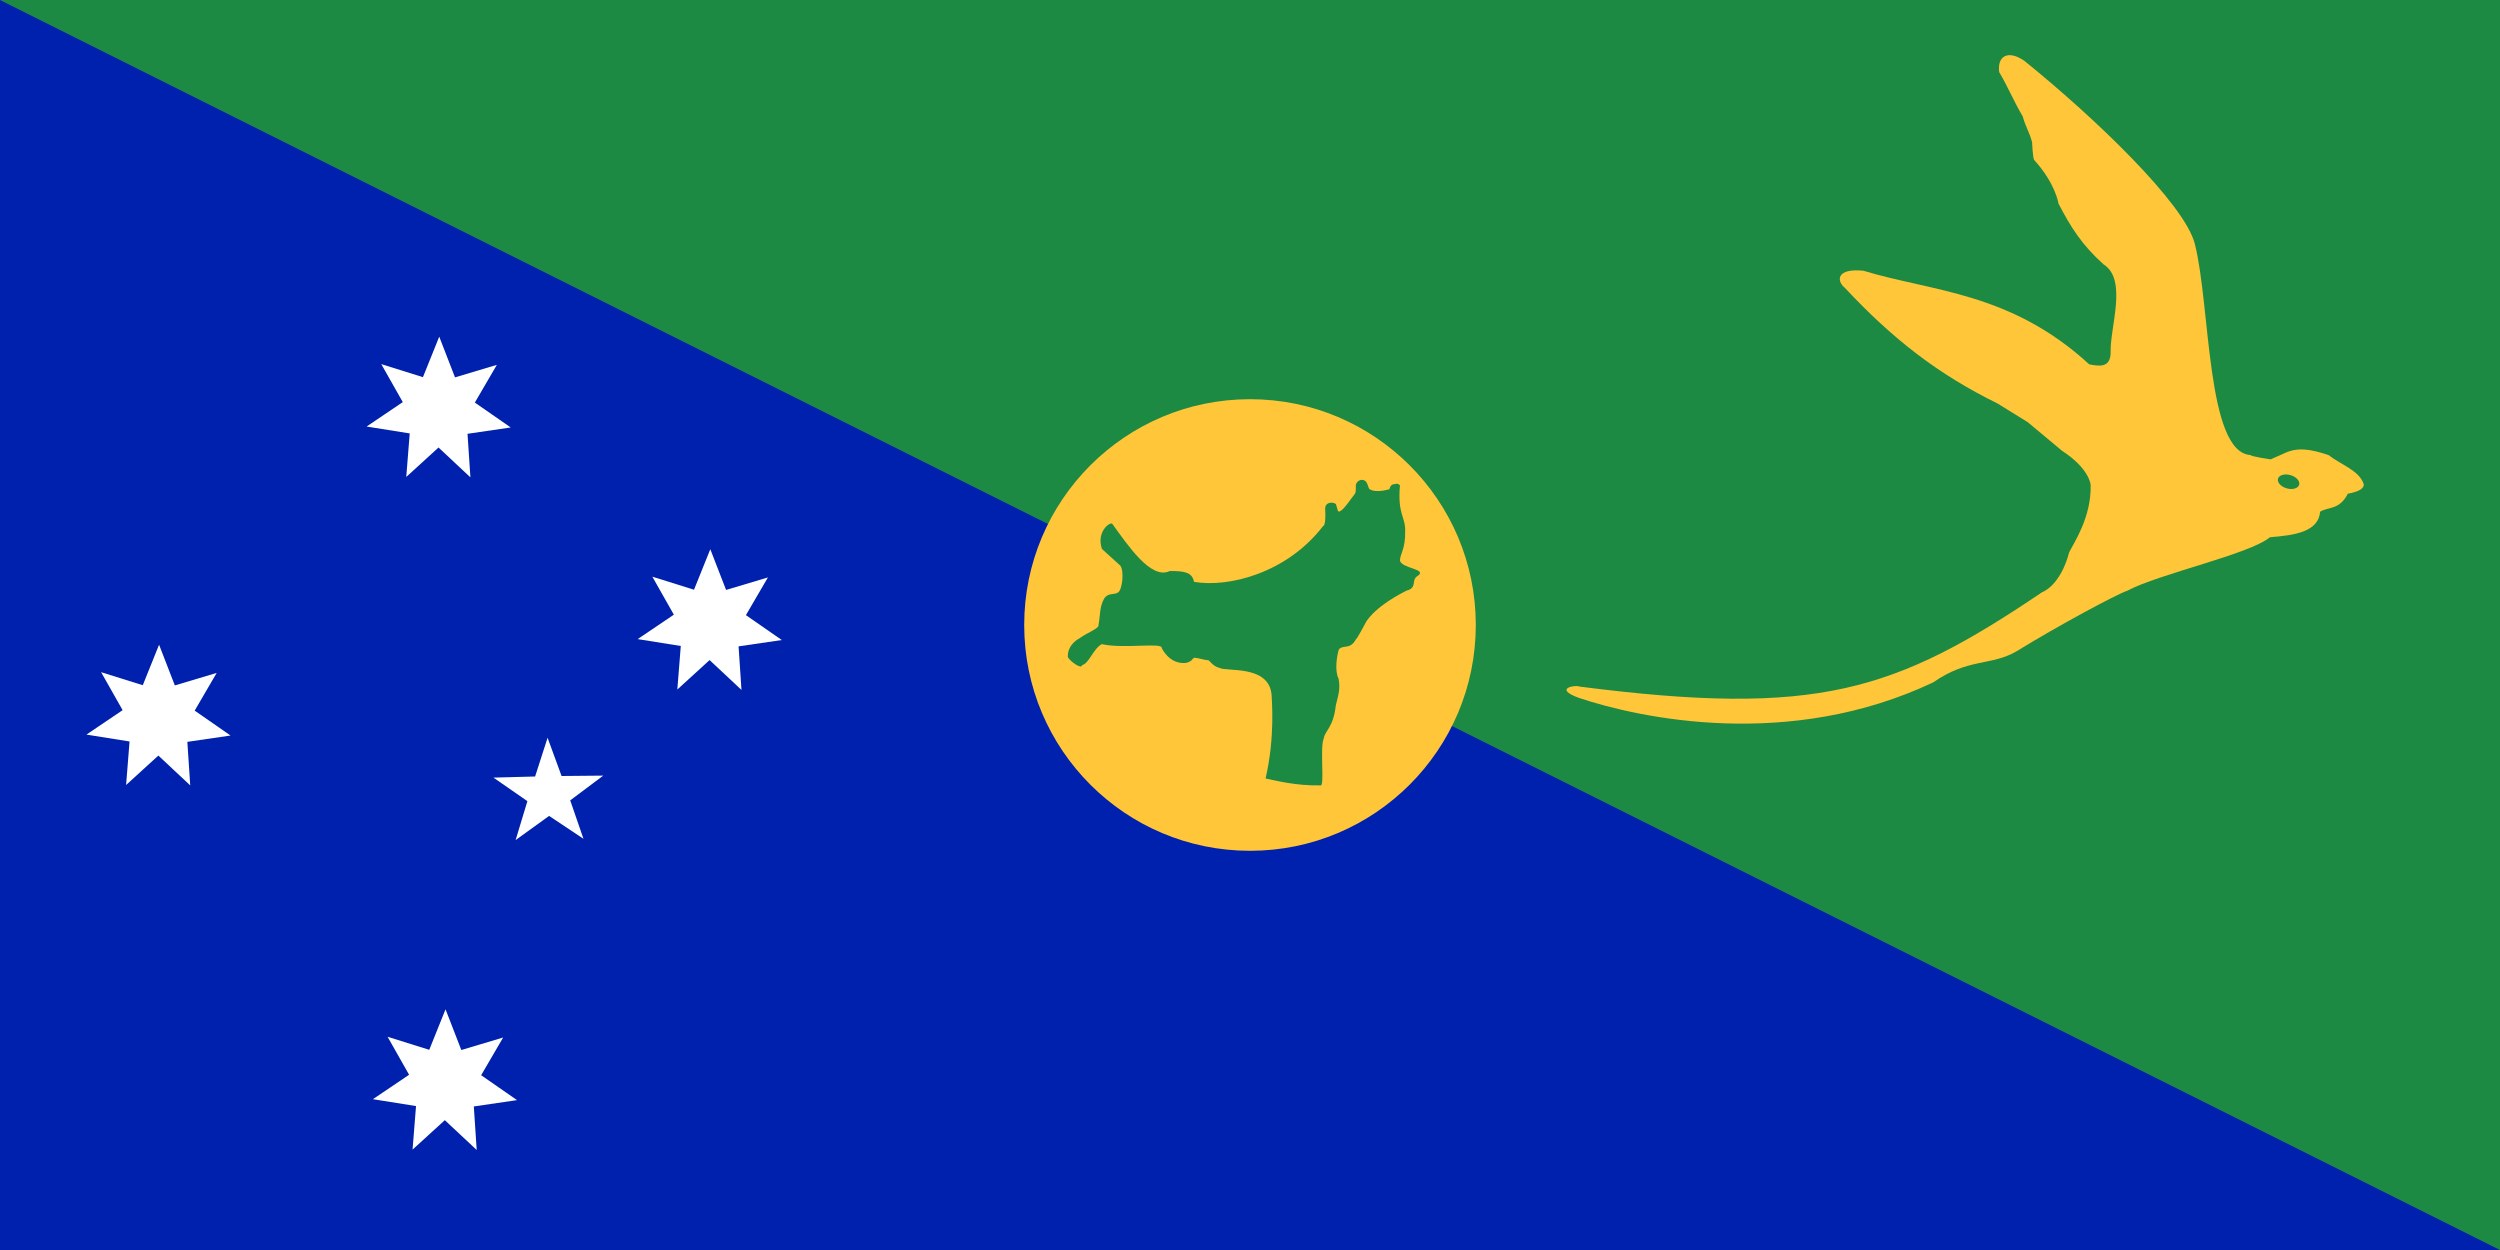
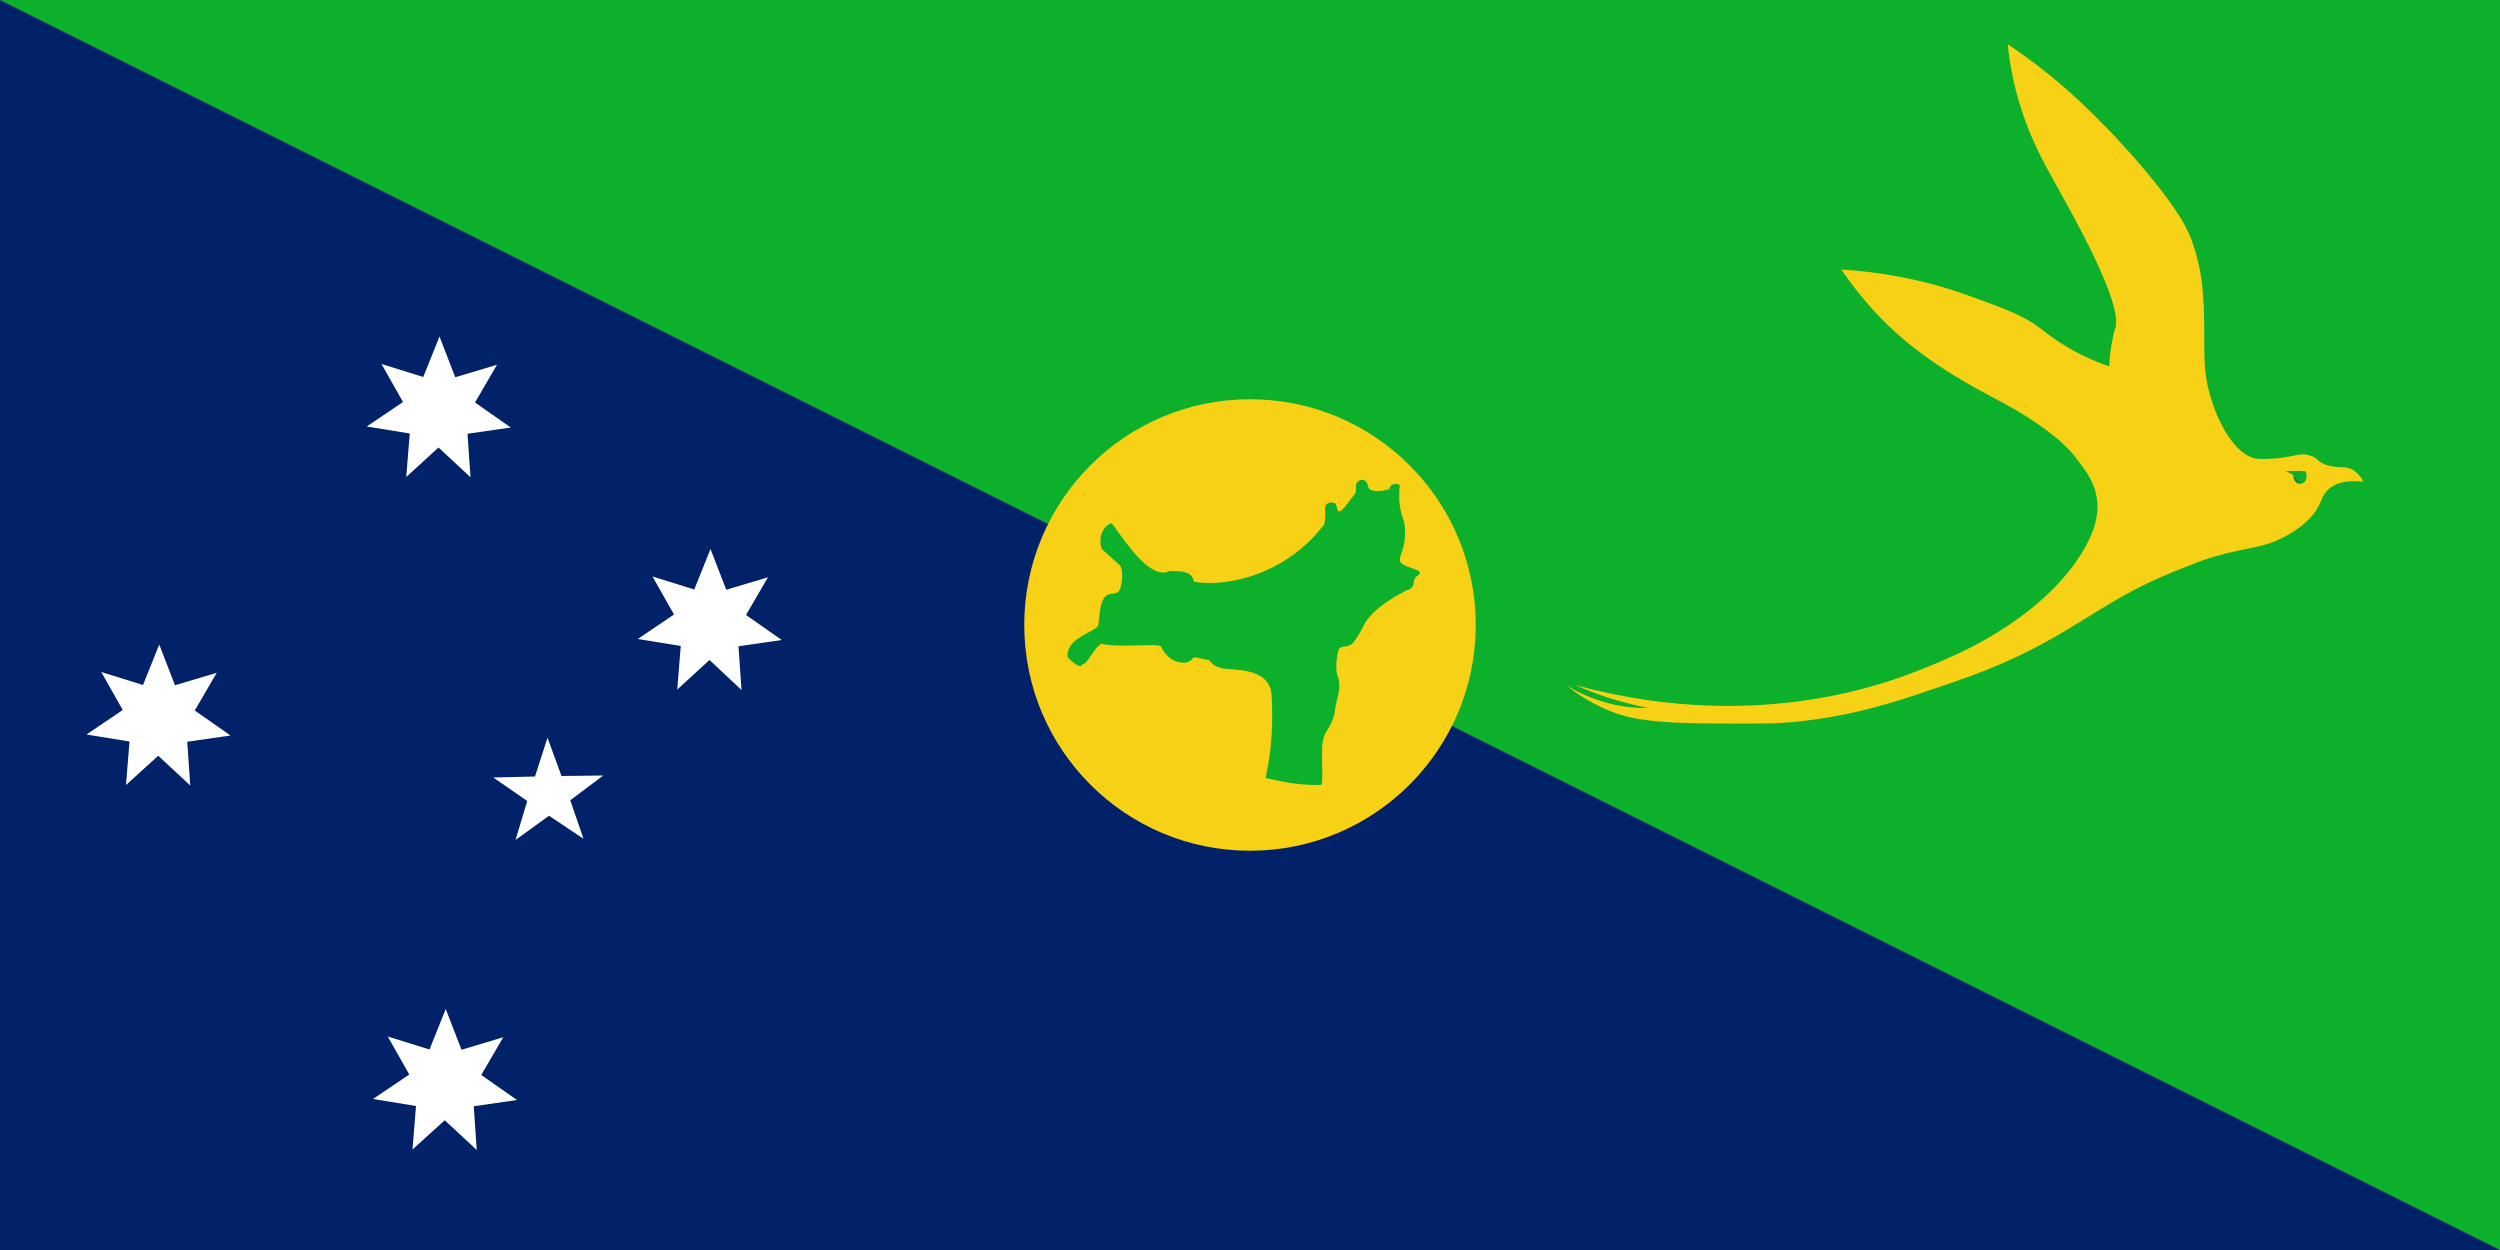
- <svg xmlns="http://www.w3.org/2000/svg" xmlns:xlink="http://www.w3.org/1999/xlink" width="1000" height="500">
-   <rect width="1000" height="500" fill="#0021ad" />
-   <path d="M0,0H1000V500z" fill="#1c8a42" />
-   <circle cx="500" cy="250" r="90.32" fill="#ffc639" />
-   <path fill="#1c8a42" d="m444.84,209.43c6.179,8.477,15.542,22.689,23.072,18.979,5.876,0.02,8.91,0.433,9.706,4.344,13.859,2.359,37.153-3.487,51.647-22.366,0,0,1.22,0.161,0.796-7.015,0.081-3.125,4.274-2.5,4.374-1.482,0.585,1.552,0.484,2.711,1.27,2.752,1.784-0.595,4.223-4.596,6.269-7.136,0.554-1.119,0.252-2.298,0.383-3.709,1.079-2.651,3.77-2.076,4.334-0.685,0.514,0.897,0.524,1.583,1.028,2.479,2.732,1.824,7.66,0.121,8.043,0.121,0.484-2.228,1.915-2.016,1.915-2.016,1.824-0.403,1.109-0.242,2.308,0.383-1.058,12.005,2.359,12.539,2.076,18.697,0.121,6.874-2.076,8.829-2.076,11.45,0.695,3.205,10.835,3.316,7.267,6.027-3.135,1.673,0.01,4.808-4.707,6.027-13.728,6.965-16.359,12.942-16.359,12.942s-3.447,6.511-3.83,6.511c-2.298,4.344-5.211,1.976-6.834,4.092-0.806,2.661-1.714,8.557-0.101,11.622,0.806,4.213-0.101,6.511-1.109,10.724-0.907,8.789-4.395,10.12-4.798,13.204-1.613,3.296,0.343,18.778-1.189,18.778-10.22,0.202-18.052-1.955-22.094-2.762,3.941-16.984,2.409-31.901,2.409-33.433-1.008-12.146-18.193-9.192-20.824-10.805-2.177-0.464-3.548-2.238-4.314-3.004-2.429-0.262-3.336-0.816-5.765-1.068-1.21,0.605-0.484,1.23-3.185,2.066-6.854,0.827-9.878-5.977-9.878-5.977,0.333-2.288-15.411,0.464-23.969-1.522-3.508,1.955-5.04,7.741-7.912,8.426-0.081,1.794-4.727-1.472-5.665-3.236-0.192-5.13,4.475-7.398,4.475-7.398,3.709-2.611,5.907-3.034,7.691-4.838,0.897-4.465,0.443-7.771,2.349-11.128,1.613-2.56,3.991-1.361,5.604-2.51,1.734-1.149,2.469-8.668,0.867-10.724,0,0-6.935-6.259-7.318-6.642-2.258-6.471,2.641-10.644,4.042-10.17z" />
-   <path fill="#ffc639" d="m877.93,97.555c-4.092-16.194-40.721-51.071-68.247-73.265-6.572-4.477-10.855-1.81-9.999,4.573,3.427,5.716,5.997,12,9.424,17.716,0.958,3.81,2.762,6.477,3.719,10.286,0,0,0.282,6.573,0.857,7.144,8.568,9.433,9.716,17.432,9.716,17.432,4.949,9.526,9.334,16.478,18.002,24.29,9.716,6.098,2.57,25.047,2.853,35.147,0,6.38-4.566,5.624-8.567,4.858-31.528-28.958-62.774-29.049-90.301-37.435-10.765-1.139-10.956,4.002-7.428,6.854,19.242,20.582,37.334,34.582,61.151,46.294,4.002,2.479,8.003,4.959,12.005,7.439,4.566,3.81,9.142,7.62,13.708,11.43,10.573,6.854,11.44,13.143,11.44,13.708,0.282,12.861-6.582,22.86-8.578,26.861-3.608,13.637-10.855,16.006-10.855,16.006-58.874,39.723-89.737,50.004-185.18,37.717-1.431-0.756-10.573,0.766,0,4.576,24.291,8.094,83.961,21.076,141.69-6.259,13.859-9.716,23.132-6.531,33.171-12.347,16.49-10.17,40.035-22.83,44.319-24.251,12.861-6.864,48.865-14.575,57.16-21.439,9.515-0.766,19.393-2.016,20.058-10.2,3.125-2.026,7.701-0.544,11.097-7.217,7.549-1.31,6.279-4.012,6.279-4.012-1.905-5.332-8.961-7.529-14-11.43-7.439-2.479-12.579-3.246-18.012-0.575-1.714,0.766-3.427,1.522-5.141,2.288,0,0-8.003-1.149-8.003-1.714-17.78-0.978-16.046-59.902-22.336-84.478z" />
-   <path fill="#1c8a42" d="m919.63,194.01a4.402,2.751,15.947,0,1,-8.396,-2.637,4.402,2.751,15.947,0,1,8.396,2.637z" />
-   <g fill="#fff">
-     <path id="s" d="m188.16,190.94-12.751-11.936-12.904,11.77,1.383-17.405-17.249-2.753,14.475-9.774-8.606-15.197,16.668,5.22,6.518-16.204,6.31,16.287,16.734-5.007-8.8,15.086,14.348,9.959-17.283,2.531,1.159,17.424z" />
-     <path d="m233.39,335.53-13.752-9.167-13.391,9.664,4.712-15.568-13.582-9.415,16.667-0.445,4.988-15.496,5.595,15.299,16.667-0.155-13.21,9.902,5.307,15.382z" />
-     <use xlink:href="#s" x="2.522" y="269.061" />
-     <use xlink:href="#s" x="-112.066" y="123.223" />
-     <use xlink:href="#s" x="108.427" y="85.027" />
+ <svg xmlns="http://www.w3.org/2000/svg" version="1.1" id="Layer_1" x="0px" y="0px" viewBox="0 0 1000 500" style="enable-background:new 0 0 1000 500;" xml:space="preserve">
+   <style type="text/css">
+ 	.st0{fill:#012169;}
+ 	.st1{fill:#0DB02B;}
+ 	.st2{fill:#F7D116;}
+ 	.st3{fill:#1C8A42;}
+ 	.st4{fill:#FFFFFF;}
+ </style>
+   <rect class="st0" width="1000" height="500" />
+   <path class="st1" d="M0,0h1000v500L0,0z" />
+   <circle class="st2" cx="500" cy="250" r="90.3" />
+   <path class="st1" d="M444.8,209.4c6.2,8.5,15.5,22.7,23.1,19c5.9,0,8.9,0.4,9.7,4.3c13.9,2.4,37.2-3.5,51.6-22.4c0,0,1.2,0.2,0.8-7  c0.1-3.1,4.3-2.5,4.4-1.5c0.6,1.6,0.5,2.7,1.3,2.8c1.8-0.6,4.2-4.6,6.3-7.1c0.6-1.1,0.3-2.3,0.4-3.7c1.1-2.7,3.8-2.1,4.3-0.7  c0.5,0.9,0.5,1.6,1,2.5c2.7,1.8,7.7,0.1,8,0.1c0.5-2.2,1.9-2,1.9-2c1.8-0.4,1.1-0.2,2.3,0.4c-1.1,12,2.4,12.5,2.1,18.7  c0.1,6.9-2.1,8.8-2.1,11.4c0.7,3.2,10.8,3.3,7.3,6c-3.1,1.7,0,4.8-4.7,6c-13.7,7-16.4,12.9-16.4,12.9s-3.4,6.5-3.8,6.5  c-2.3,4.3-5.2,2-6.8,4.1c-0.8,2.7-1.7,8.6-0.1,11.6c0.8,4.2-0.1,6.5-1.1,10.7c-0.9,8.8-4.4,10.1-4.8,13.2  c-1.6,3.3,0.3,18.8-1.2,18.8c-10.2,0.2-18.1-2-22.1-2.8c3.9-17,2.4-31.9,2.4-33.4c-1-12.1-18.2-9.2-20.8-10.8  c-2.2-0.5-3.5-2.2-4.3-3c-2.4-0.3-3.3-0.8-5.8-1.1c-1.2,0.6-0.5,1.2-3.2,2.1c-6.9,0.8-9.9-6-9.9-6c0.3-2.3-15.4,0.5-24-1.5  c-3.5,2-5,7.7-7.9,8.4c-0.1,1.8-4.7-1.5-5.7-3.2c-0.2-5.1,4.5-7.4,4.5-7.4c3.7-2.6,5.9-3,7.7-4.8c0.9-4.5,0.4-7.8,2.3-11.1  c1.6-2.6,4-1.4,5.6-2.5c1.7-1.1,2.5-8.7,0.9-10.7c0,0-6.9-6.3-7.3-6.6C438.5,213.1,443.4,209,444.8,209.4L444.8,209.4z" />
+   <path class="st3" d="M919.6,194c-0.5,1.4-2.8,2-5.1,1.3c-2.3-0.7-3.8-2.5-3.3-3.9l0,0c0.5-1.4,2.8-2,5.1-1.3  C918.7,190.8,920.1,192.6,919.6,194z" />
+   <g>
+     <path id="s" class="st4" d="M188.2,190.9L175.4,179l-12.9,11.8l1.4-17.4l-17.2-2.8l14.5-9.8l-8.6-15.2l16.7,5.2l6.5-16.2l6.3,16.3   l16.7-5l-8.8,15.1l14.3,10l-17.3,2.5L188.2,190.9L188.2,190.9z" />
+     <path class="st4" d="M233.4,335.5l-13.8-9.2l-13.4,9.7l4.7-15.6l-13.6-9.4l16.7-0.4l5-15.5l5.6,15.3l16.7-0.2l-13.2,9.9   L233.4,335.5L233.4,335.5z" />
+     <g>
+       <path id="s_00000008118456176885572700000000640408104908809112_" class="st4" d="M190.7,460l-12.8-11.9L165,459.8l1.4-17.4    l-17.2-2.8l14.5-9.8l-8.6-15.2l16.7,5.2l6.5-16.2l6.3,16.3l16.7-5l-8.8,15.1l14.3,10l-17.3,2.5L190.7,460L190.7,460z" />
+     </g>
+     <g>
+       <path id="s_00000126324216952198397530000018041711191977260179_" class="st4" d="M76.1,314.2l-12.8-11.9L50.4,314l1.4-17.4    l-17.2-2.8l14.5-9.8l-8.6-15.2l16.7,5.2l6.5-16.2l6.3,16.3l16.7-5l-8.8,15.1l14.3,10l-17.3,2.5L76.1,314.2L76.1,314.2z" />
+     </g>
+     <g>
+       <path id="s_00000180340736376030375390000014532562670503343520_" class="st4" d="M296.6,276L283.8,264l-12.9,11.8l1.4-17.4    l-17.2-2.8l14.5-9.8l-8.6-15.2l16.7,5.2l6.5-16.2l6.3,16.3l16.7-5l-8.8,15.1l14.3,10l-17.3,2.5L296.6,276L296.6,276z" />
+     </g>
  </g>
+   <path class="st2" d="M941.2,188c-3.5-2-5.9-0.4-10.6-2c-3.9-1.3-3.2-2.7-6.6-3.8c-4-1.3-5.9,0.4-12.8,1.1c-2.4,0.2-6.2,0.5-8.4,0.2  c-8.9-1.2-15.9-15-18.8-25.5c-3.9-13.6-1.2-22.9-3-42.5c-0.4-4.4-1.4-10.8-3.8-17.9c-1.7-5.1-5.1-13.1-21.6-32.3  c-18.3-21.2-32.9-33-36.8-36.1c-6.2-5-11.7-8.8-15.7-11.5c0.6,6.2,2,15.4,5.4,25.9c3.9,12.2,8.7,20.9,13.3,29.2  c7.7,13.8,27.1,48.1,24.4,58.1c-0.2,0.6-0.8,2.7-1.4,5.8c-0.8,4.1-1,7.5-1.1,9.8c-2.5-0.8-6.3-2.2-10.8-4.4  c-8.3-4.1-13.7-8.4-16.4-10.5c-7.4-5.6-14.6-8.1-28.9-13.3c-19-6.9-36.8-9.6-51.1-10.5c9,13.1,17.8,21.9,24.3,27.4  c12.1,10.4,24.9,17.5,31.2,21c7.7,4.3,10.9,5.5,18.9,10.6c12.3,7.9,17,13,20,17c3.7,4.9,7.1,9.4,7.9,16c0.8,6.4-1,13.3-6.4,21.9  c-15.6,24.7-45.5,38.3-54.6,42.2c-11.4,4.9-29.3,12.5-56,16.3c-20.2,2.9-52.3,4.5-91.5-6.1c4.1,1.8,8.7,3.6,13.7,5.2  c5.4,1.7,10.4,2.9,15,3.8c0.3,0.1-6.4,0.3-13.2-1.2c-8.2-1.8-14.7-5-19.2-7.7c3.4,2.7,8.7,6.4,15.5,9.4c8.8,3.9,17.8,5.7,44.4,5.8  c16,0.1,24,0.1,31.9-0.7c22.6-2.3,39.5-7.8,55.5-13.3c13.5-4.6,25-8.5,39.9-16.2c21.5-11.2,31.7-20.8,55.6-30.5  c7.5-3,11.3-4.6,16.1-6c14.2-4.2,19.6-3.1,29.4-8.6c8.8-4.9,11.6-9.9,12.4-11.4c1.3-2.4,1.5-3.9,2.9-5.7c3.7-4.7,10.2-4.9,15.2-4.3  C944.8,191.4,943.4,189.4,941.2,188z M922,192.6c-0.6,0.8-1.7,1.1-2.6,0.9c-1.3-0.4-2.2-1.8-2.1-3.5l-3-1.6h7.7  C922.9,189.7,922.8,191.5,922,192.6z" />
</svg>
